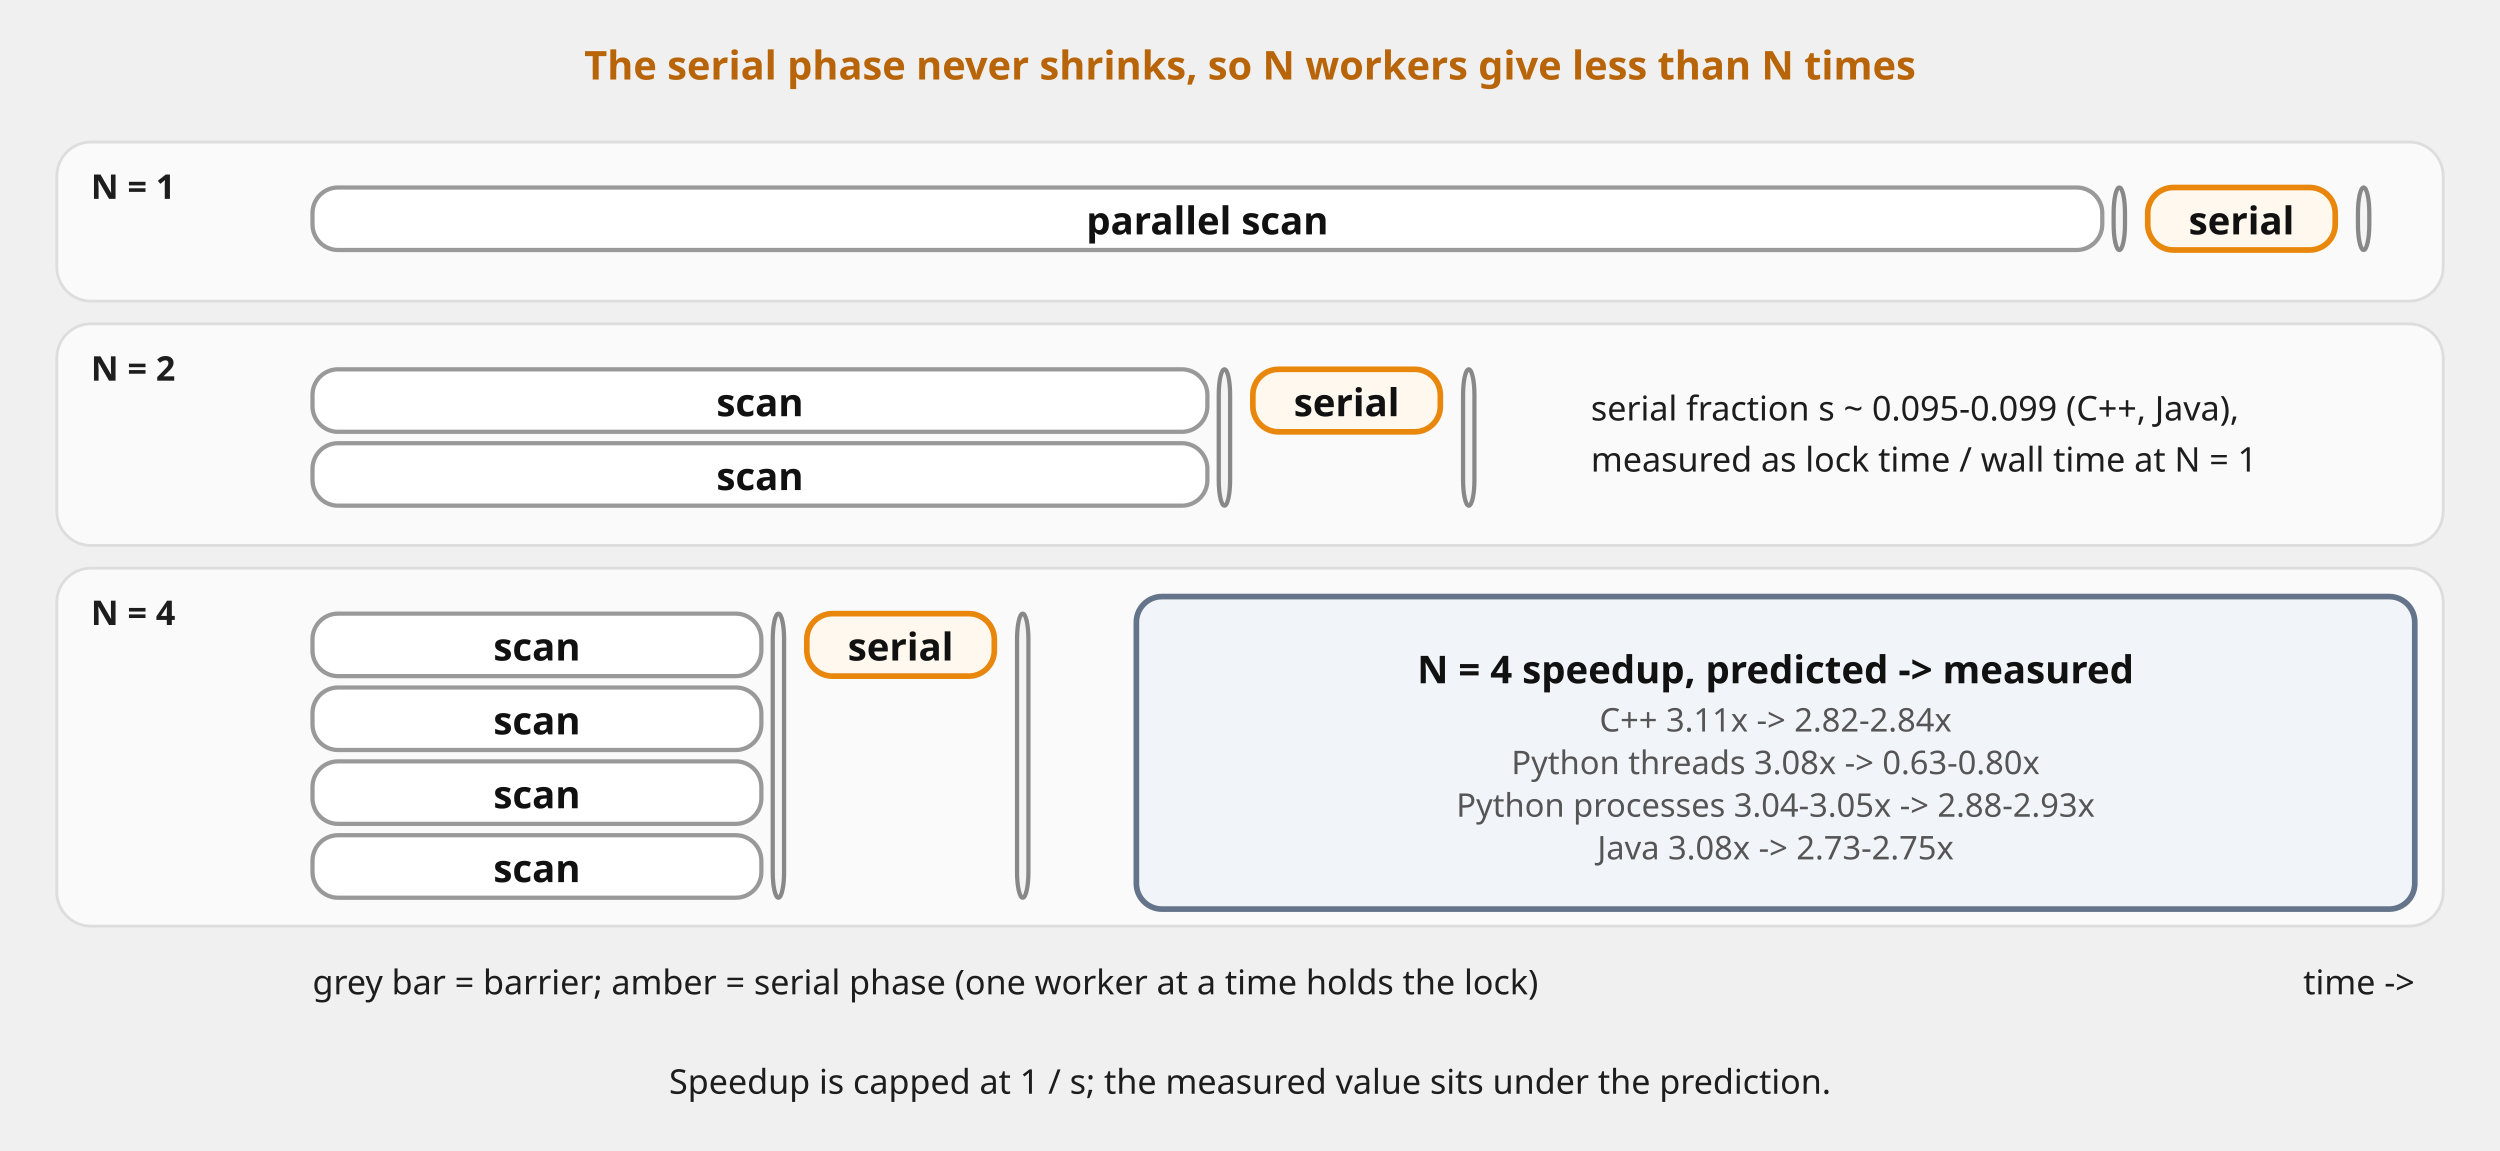
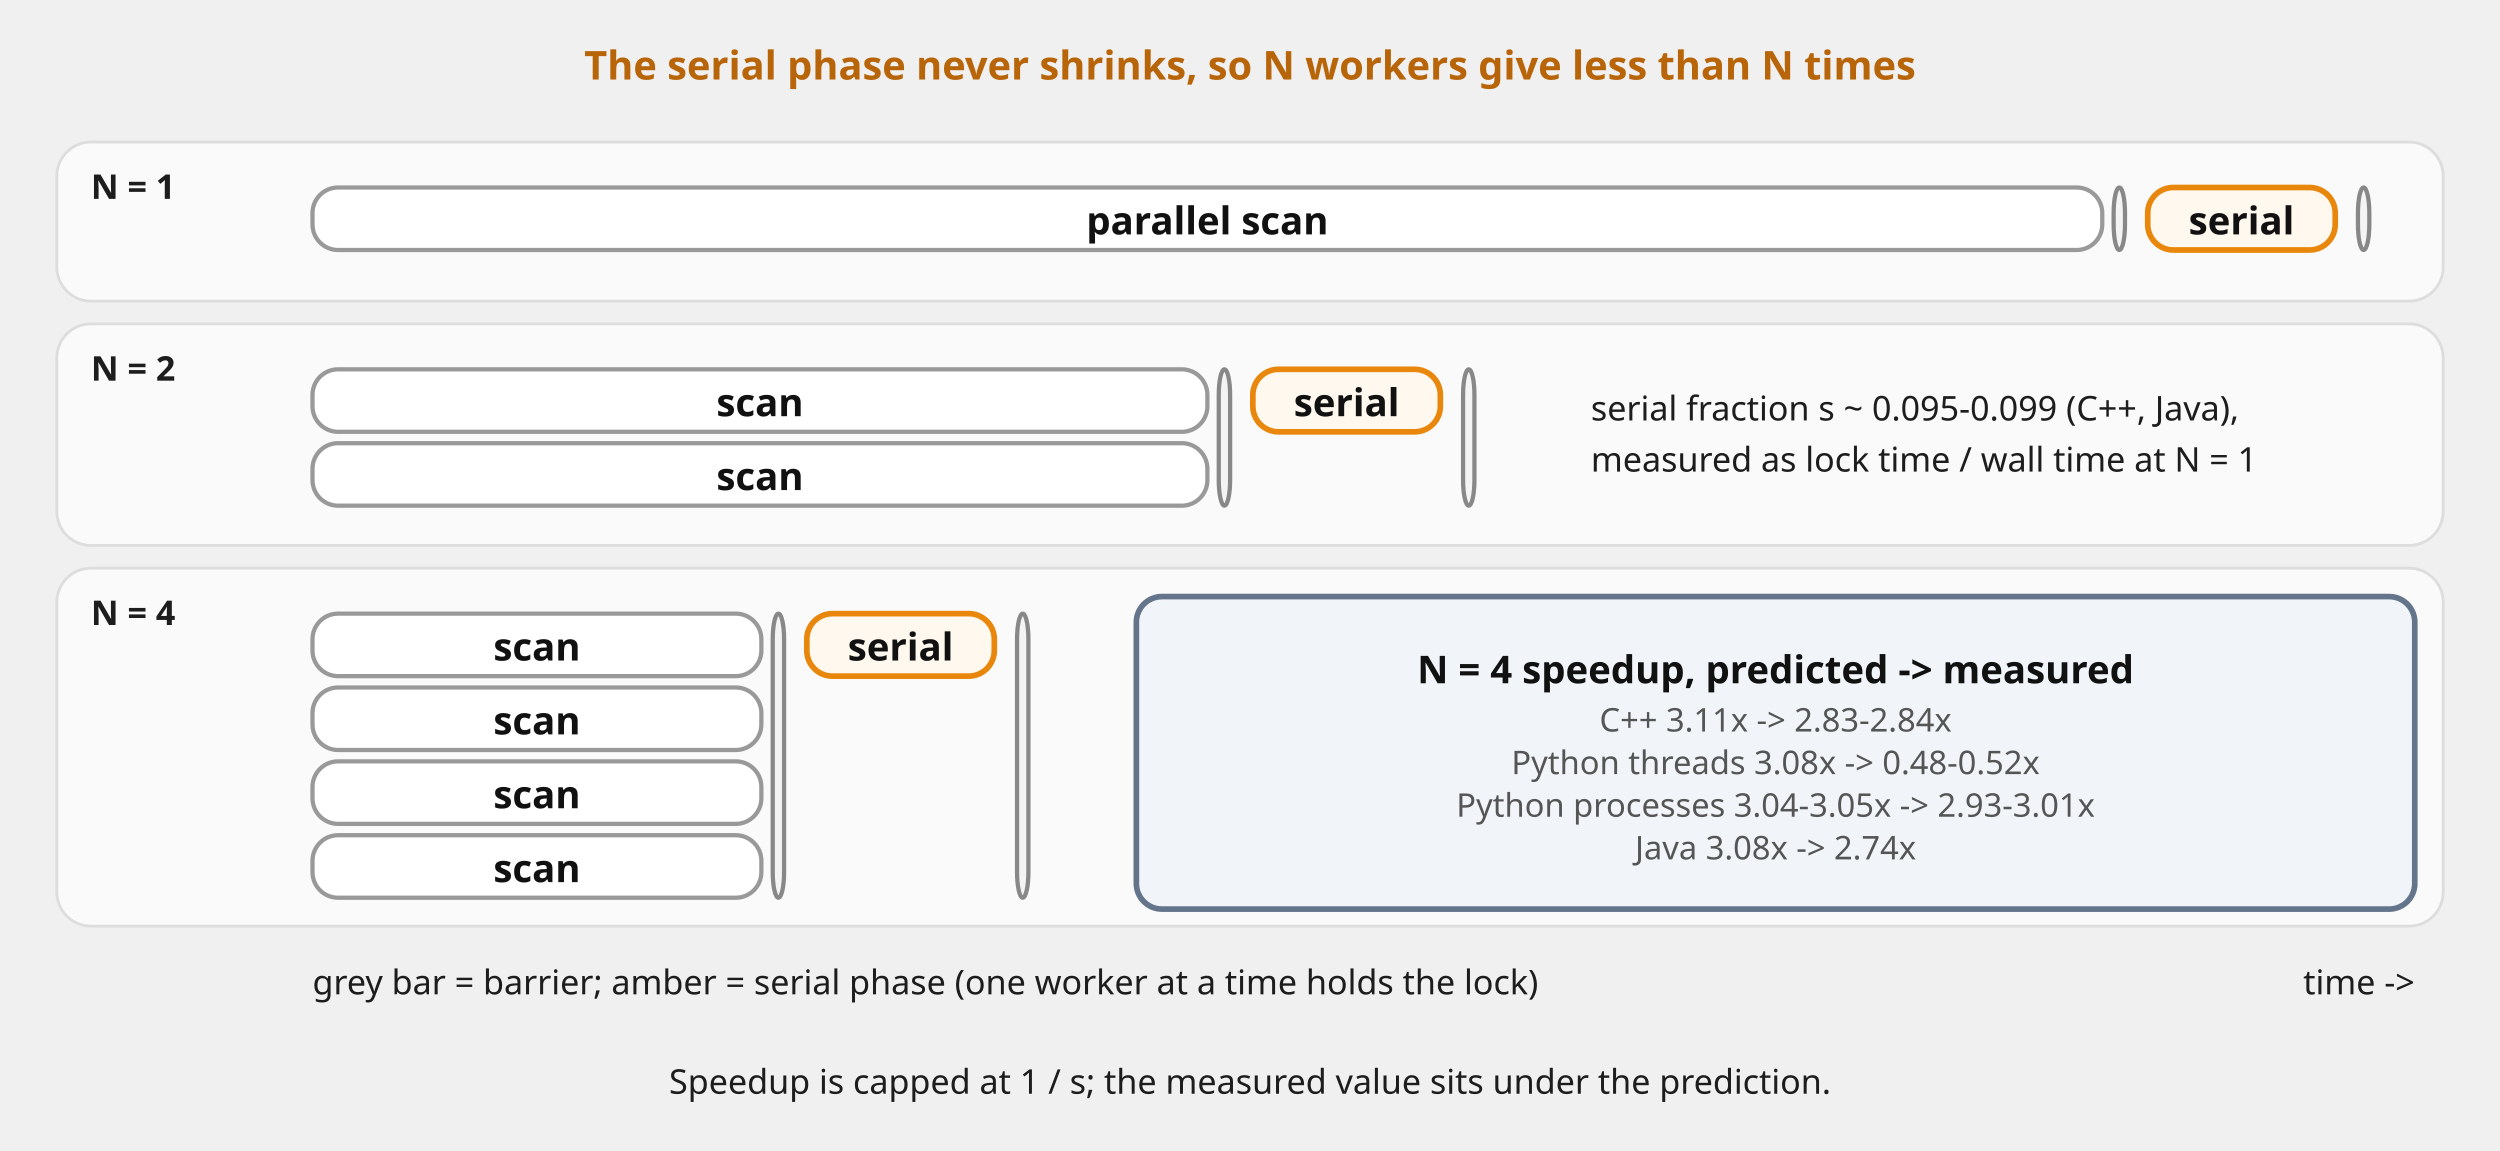
<svg xmlns="http://www.w3.org/2000/svg" viewBox="0 0 880 405" font-family="'Red Hat Text', system-ui, sans-serif" role="img">
  <defs>
    <marker id="a" viewBox="0 0 10 10" refX="8.5" refY="5" markerWidth="9" markerHeight="9" orient="auto-start-reverse">
      <path d="M0,0 L10,5 L0,10 z" fill="#555" />
    </marker>
    <marker id="am" viewBox="0 0 10 10" refX="8.5" refY="5" markerWidth="9" markerHeight="9" orient="auto-start-reverse">
      <path d="M0,0 L10,5 L0,10 z" fill="#b8650a" />
    </marker>
  </defs>
  <rect x="20" y="50" width="840" height="56" rx="12" fill="#fafafa" stroke="#ddd" />
  <text x="32" y="70" font-size="12" font-weight="700" fill="#1d1d1d">N = 1</text>
  <rect x="20" y="114" width="840" height="78" rx="12" fill="#fafafa" stroke="#ddd" />
  <text x="32" y="134" font-size="12" font-weight="700" fill="#1d1d1d">N = 2</text>
  <rect x="20" y="200" width="840" height="126" rx="12" fill="#fafafa" stroke="#ddd" />
  <text x="32" y="220" font-size="12" font-weight="700" fill="#1d1d1d">N = 4</text>
  <rect x="110" y="66" width="630" height="22" rx="9" fill="#ffffff" stroke="#999999" stroke-width="1.5" />
  <text x="425.0" y="82.5" font-size="13.5" font-weight="700" fill="#111111" text-anchor="middle">parallel scan</text>
  <rect x="744" y="66" width="4" height="22" rx="9" fill="#f4f4f4" stroke="#888888" stroke-width="1.5" />
  <text x="746.0" y="82.5" font-size="13.5" font-weight="700" fill="#111111" text-anchor="middle" />
  <rect x="756" y="66" width="66" height="22" rx="9" fill="#fff8ef" stroke="#e8870c" stroke-width="2" />
  <text x="789.0" y="82.5" font-size="13.5" font-weight="700" fill="#111111" text-anchor="middle">serial</text>
  <rect x="830" y="66" width="4" height="22" rx="9" fill="#f4f4f4" stroke="#888888" stroke-width="1.5" />
  <text x="832.0" y="82.5" font-size="13.5" font-weight="700" fill="#111111" text-anchor="middle" />
  <rect x="110" y="130" width="315" height="22" rx="9" fill="#ffffff" stroke="#999999" stroke-width="1.5" />
  <text x="267.5" y="146.5" font-size="13.5" font-weight="700" fill="#111111" text-anchor="middle">scan</text>
  <rect x="110" y="156" width="315" height="22" rx="9" fill="#ffffff" stroke="#999999" stroke-width="1.5" />
  <text x="267.5" y="172.5" font-size="13.5" font-weight="700" fill="#111111" text-anchor="middle">scan</text>
  <rect x="429" y="130" width="4" height="48" rx="9" fill="#f4f4f4" stroke="#888888" stroke-width="1.5" />
  <text x="431.0" y="159.5" font-size="13.5" font-weight="700" fill="#111111" text-anchor="middle" />
  <rect x="441" y="130" width="66" height="22" rx="9" fill="#fff8ef" stroke="#e8870c" stroke-width="2" />
  <text x="474.0" y="146.5" font-size="13.5" font-weight="700" fill="#111111" text-anchor="middle">serial</text>
  <rect x="515" y="130" width="4" height="48" rx="9" fill="#f4f4f4" stroke="#888888" stroke-width="1.5" />
  <text x="517.0" y="159.5" font-size="13.5" font-weight="700" fill="#111111" text-anchor="middle" />
  <rect x="110" y="216" width="158" height="22" rx="9" fill="#ffffff" stroke="#999999" stroke-width="1.5" />
  <text x="189.0" y="232.5" font-size="13.5" font-weight="700" fill="#111111" text-anchor="middle">scan</text>
  <rect x="110" y="242" width="158" height="22" rx="9" fill="#ffffff" stroke="#999999" stroke-width="1.5" />
  <text x="189.0" y="258.5" font-size="13.5" font-weight="700" fill="#111111" text-anchor="middle">scan</text>
  <rect x="110" y="268" width="158" height="22" rx="9" fill="#ffffff" stroke="#999999" stroke-width="1.5" />
  <text x="189.0" y="284.5" font-size="13.5" font-weight="700" fill="#111111" text-anchor="middle">scan</text>
  <rect x="110" y="294" width="158" height="22" rx="9" fill="#ffffff" stroke="#999999" stroke-width="1.5" />
  <text x="189.0" y="310.5" font-size="13.5" font-weight="700" fill="#111111" text-anchor="middle">scan</text>
  <rect x="272" y="216" width="4" height="100" rx="9" fill="#f4f4f4" stroke="#888888" stroke-width="1.5" />
  <text x="274.0" y="271.5" font-size="13.5" font-weight="700" fill="#111111" text-anchor="middle" />
  <rect x="284" y="216" width="66" height="22" rx="9" fill="#fff8ef" stroke="#e8870c" stroke-width="2" />
  <text x="317.0" y="232.5" font-size="13.5" font-weight="700" fill="#111111" text-anchor="middle">serial</text>
  <rect x="358" y="216" width="4" height="100" rx="9" fill="#f4f4f4" stroke="#888888" stroke-width="1.5" />
  <text x="360.0" y="271.5" font-size="13.5" font-weight="700" fill="#111111" text-anchor="middle" />
  <rect x="400" y="210" width="450" height="110" rx="9" fill="#f1f5f9" stroke="#64748b" stroke-width="2" />
  <text x="625.0" y="240.5" font-size="13.5" font-weight="700" fill="#111111" text-anchor="middle">N = 4 speedup, predicted -&gt; measured</text>
-   <text x="625.0" y="257.5" font-size="11.5" fill="#555555" text-anchor="middle">C++              3.11x -&gt; 2.82-2.84x</text>
-   <text x="625.0" y="272.5" font-size="11.5" fill="#555555" text-anchor="middle">Python threads   3.08x -&gt; 0.63-0.80x</text>
-   <text x="625.0" y="287.5" font-size="11.5" fill="#555555" text-anchor="middle">Python processes 3.04-3.05x -&gt; 2.88-2.93x</text>
-   <text x="625.0" y="302.5" font-size="11.5" fill="#555555" text-anchor="middle">Java             3.08x -&gt; 2.73-2.75x</text>
+   <text x="625.0" y="257.5" font-size="11.5" fill="#555555" text-anchor="middle">C++              3.11x -&gt; 2.83-2.84x</text>
+   <text x="625.0" y="272.5" font-size="11.5" fill="#555555" text-anchor="middle">Python threads   3.08x -&gt; 0.48-0.52x</text>
+   <text x="625.0" y="287.5" font-size="11.5" fill="#555555" text-anchor="middle">Python processes 3.04-3.05x -&gt; 2.93-3.01x</text>
+   <text x="625.0" y="302.5" font-size="11.5" fill="#555555" text-anchor="middle">Java             3.08x -&gt; 2.74x</text>
  <text x="440" y="28" font-size="14" fill="#b8650a" text-anchor="middle" font-weight="700">The serial phase never shrinks, so N workers give less than N times</text>
  <text x="560" y="148" font-size="12" fill="#1d1d1d" text-anchor="start">serial fraction s ~ 0.095-0.099 (C++, Java),</text>
  <text x="560" y="166" font-size="12" fill="#1d1d1d" text-anchor="start">measured as lock time / wall time at N = 1</text>
  <text x="110" y="350" font-size="12" fill="#1d1d1d" text-anchor="start">grey bar = barrier; amber = serial phase (one worker at a time holds the lock)</text>
  <text x="850" y="350" font-size="12" fill="#1d1d1d" text-anchor="end">time -&gt;</text>
  <text x="440" y="385" font-size="12" fill="#1d1d1d" text-anchor="middle">Speedup is capped at 1 / s; the measured value sits under the prediction.</text>
</svg>
